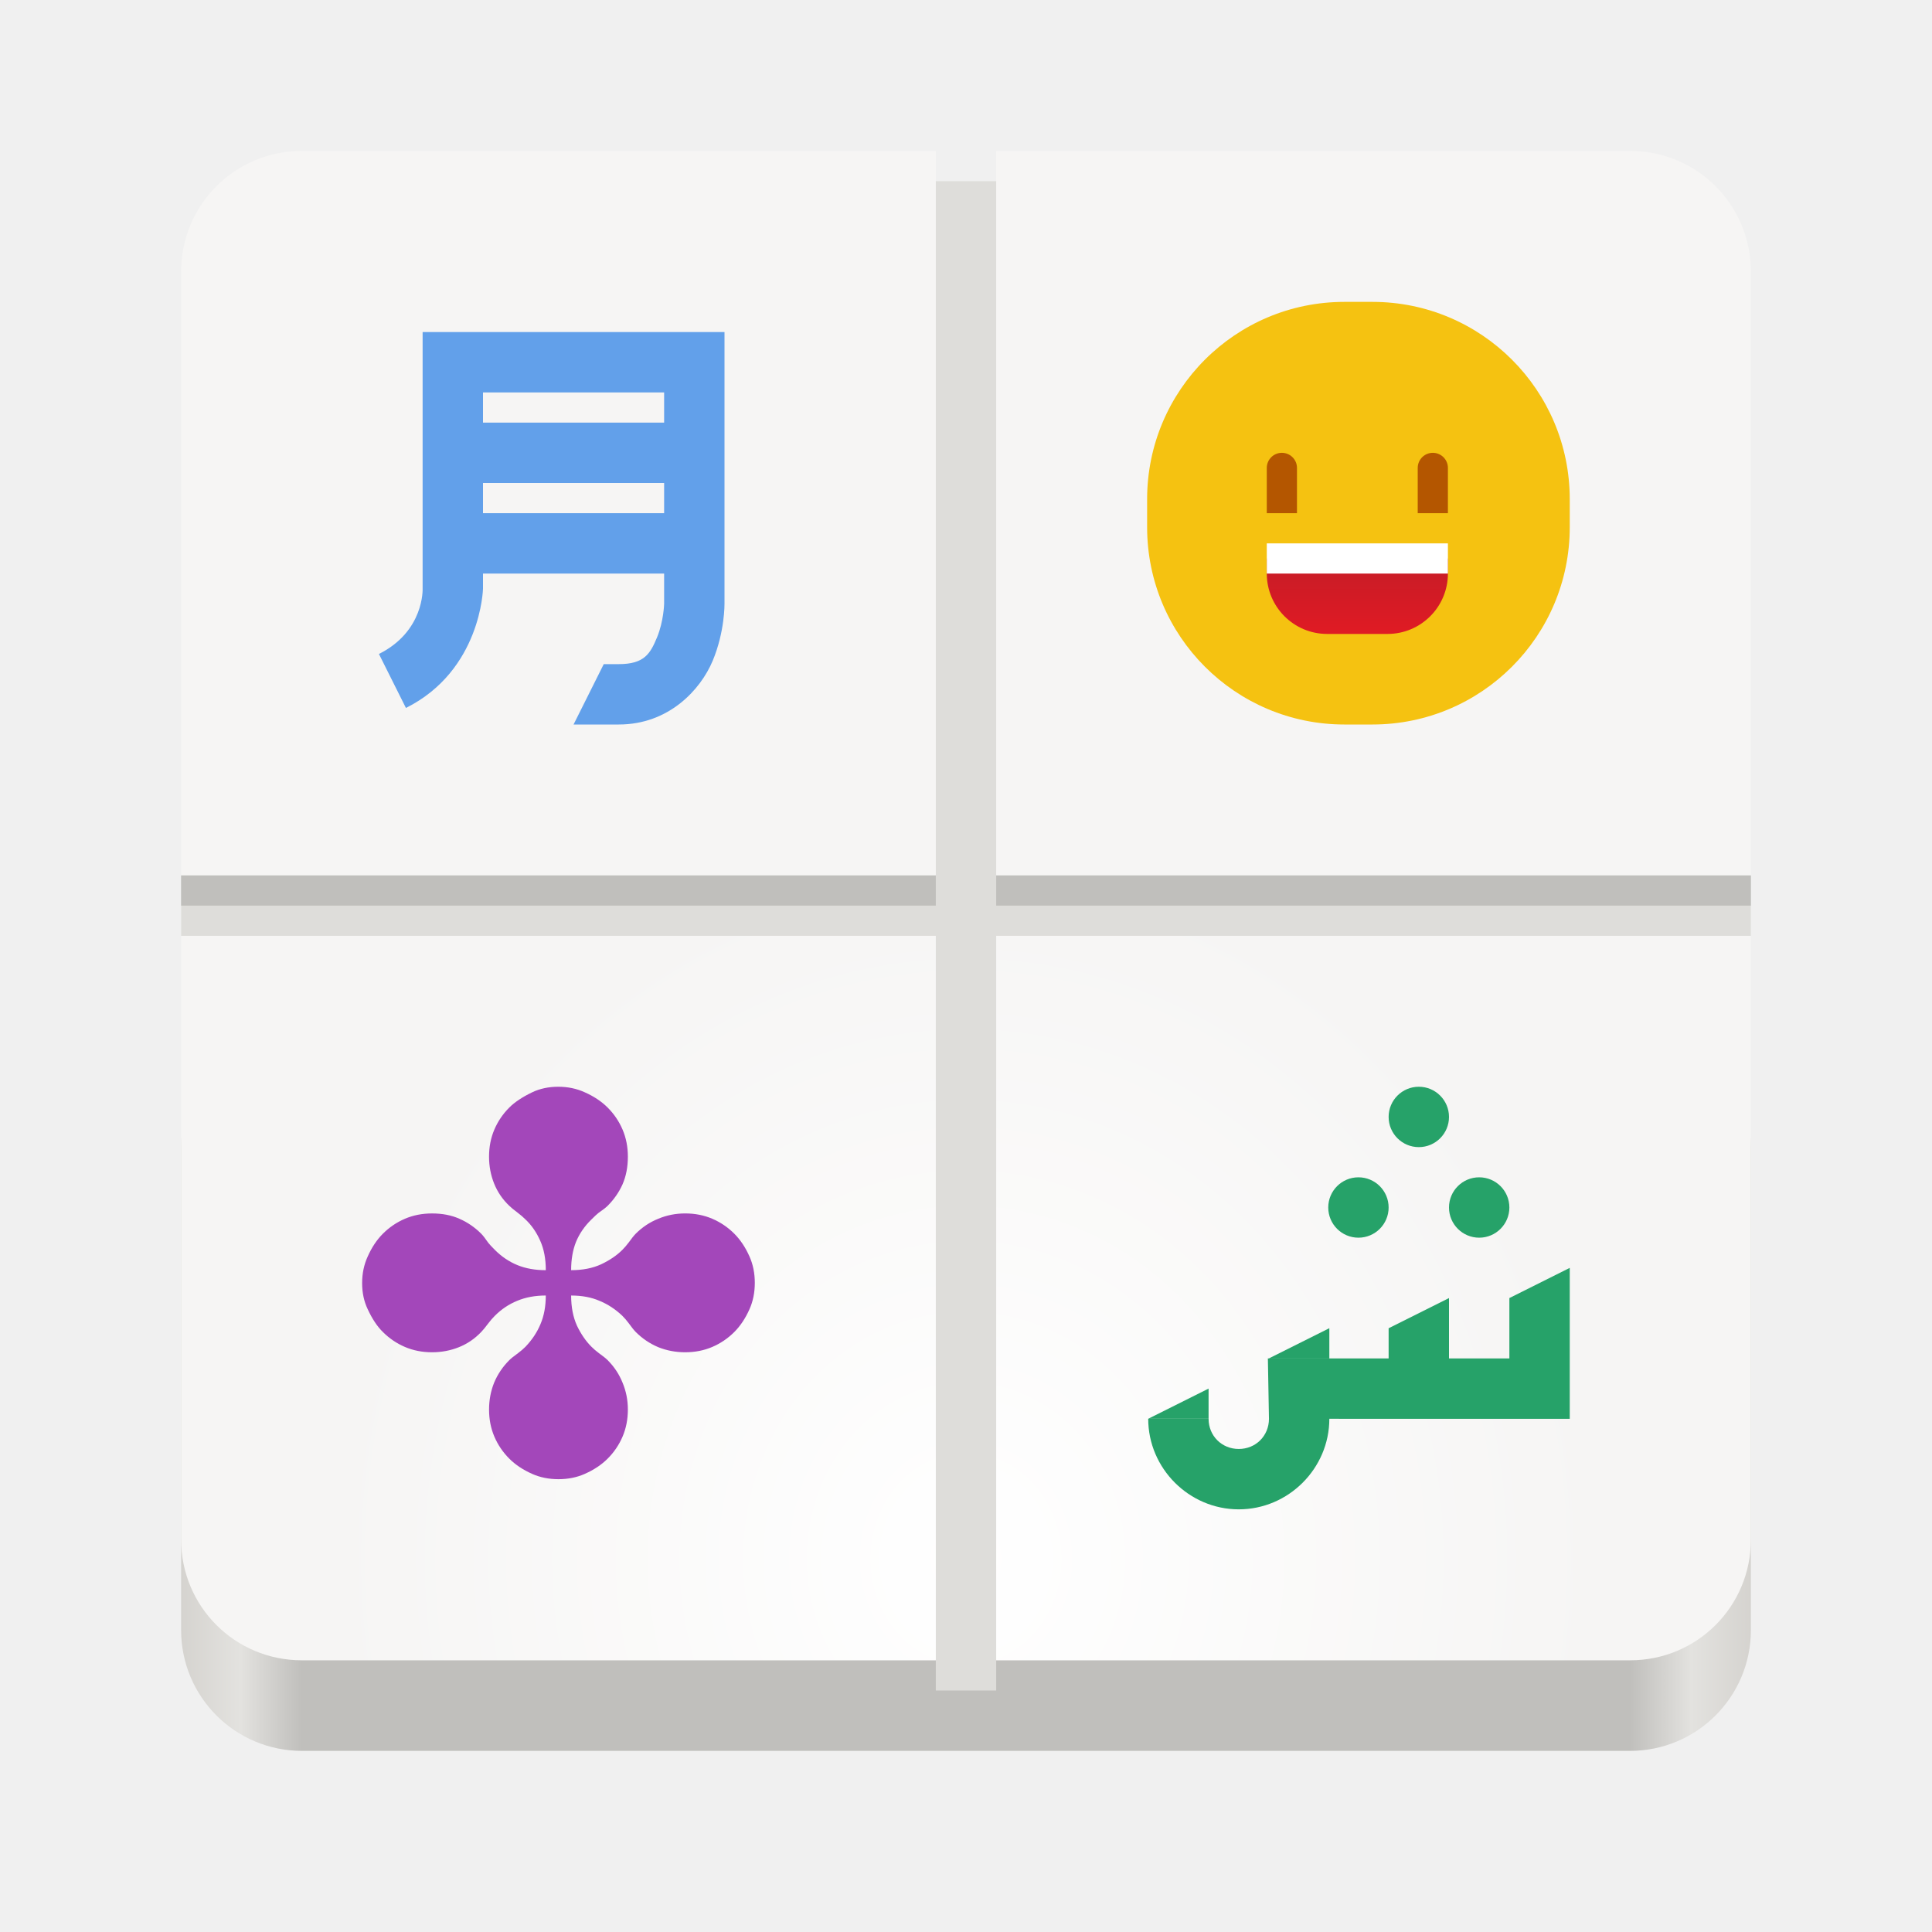
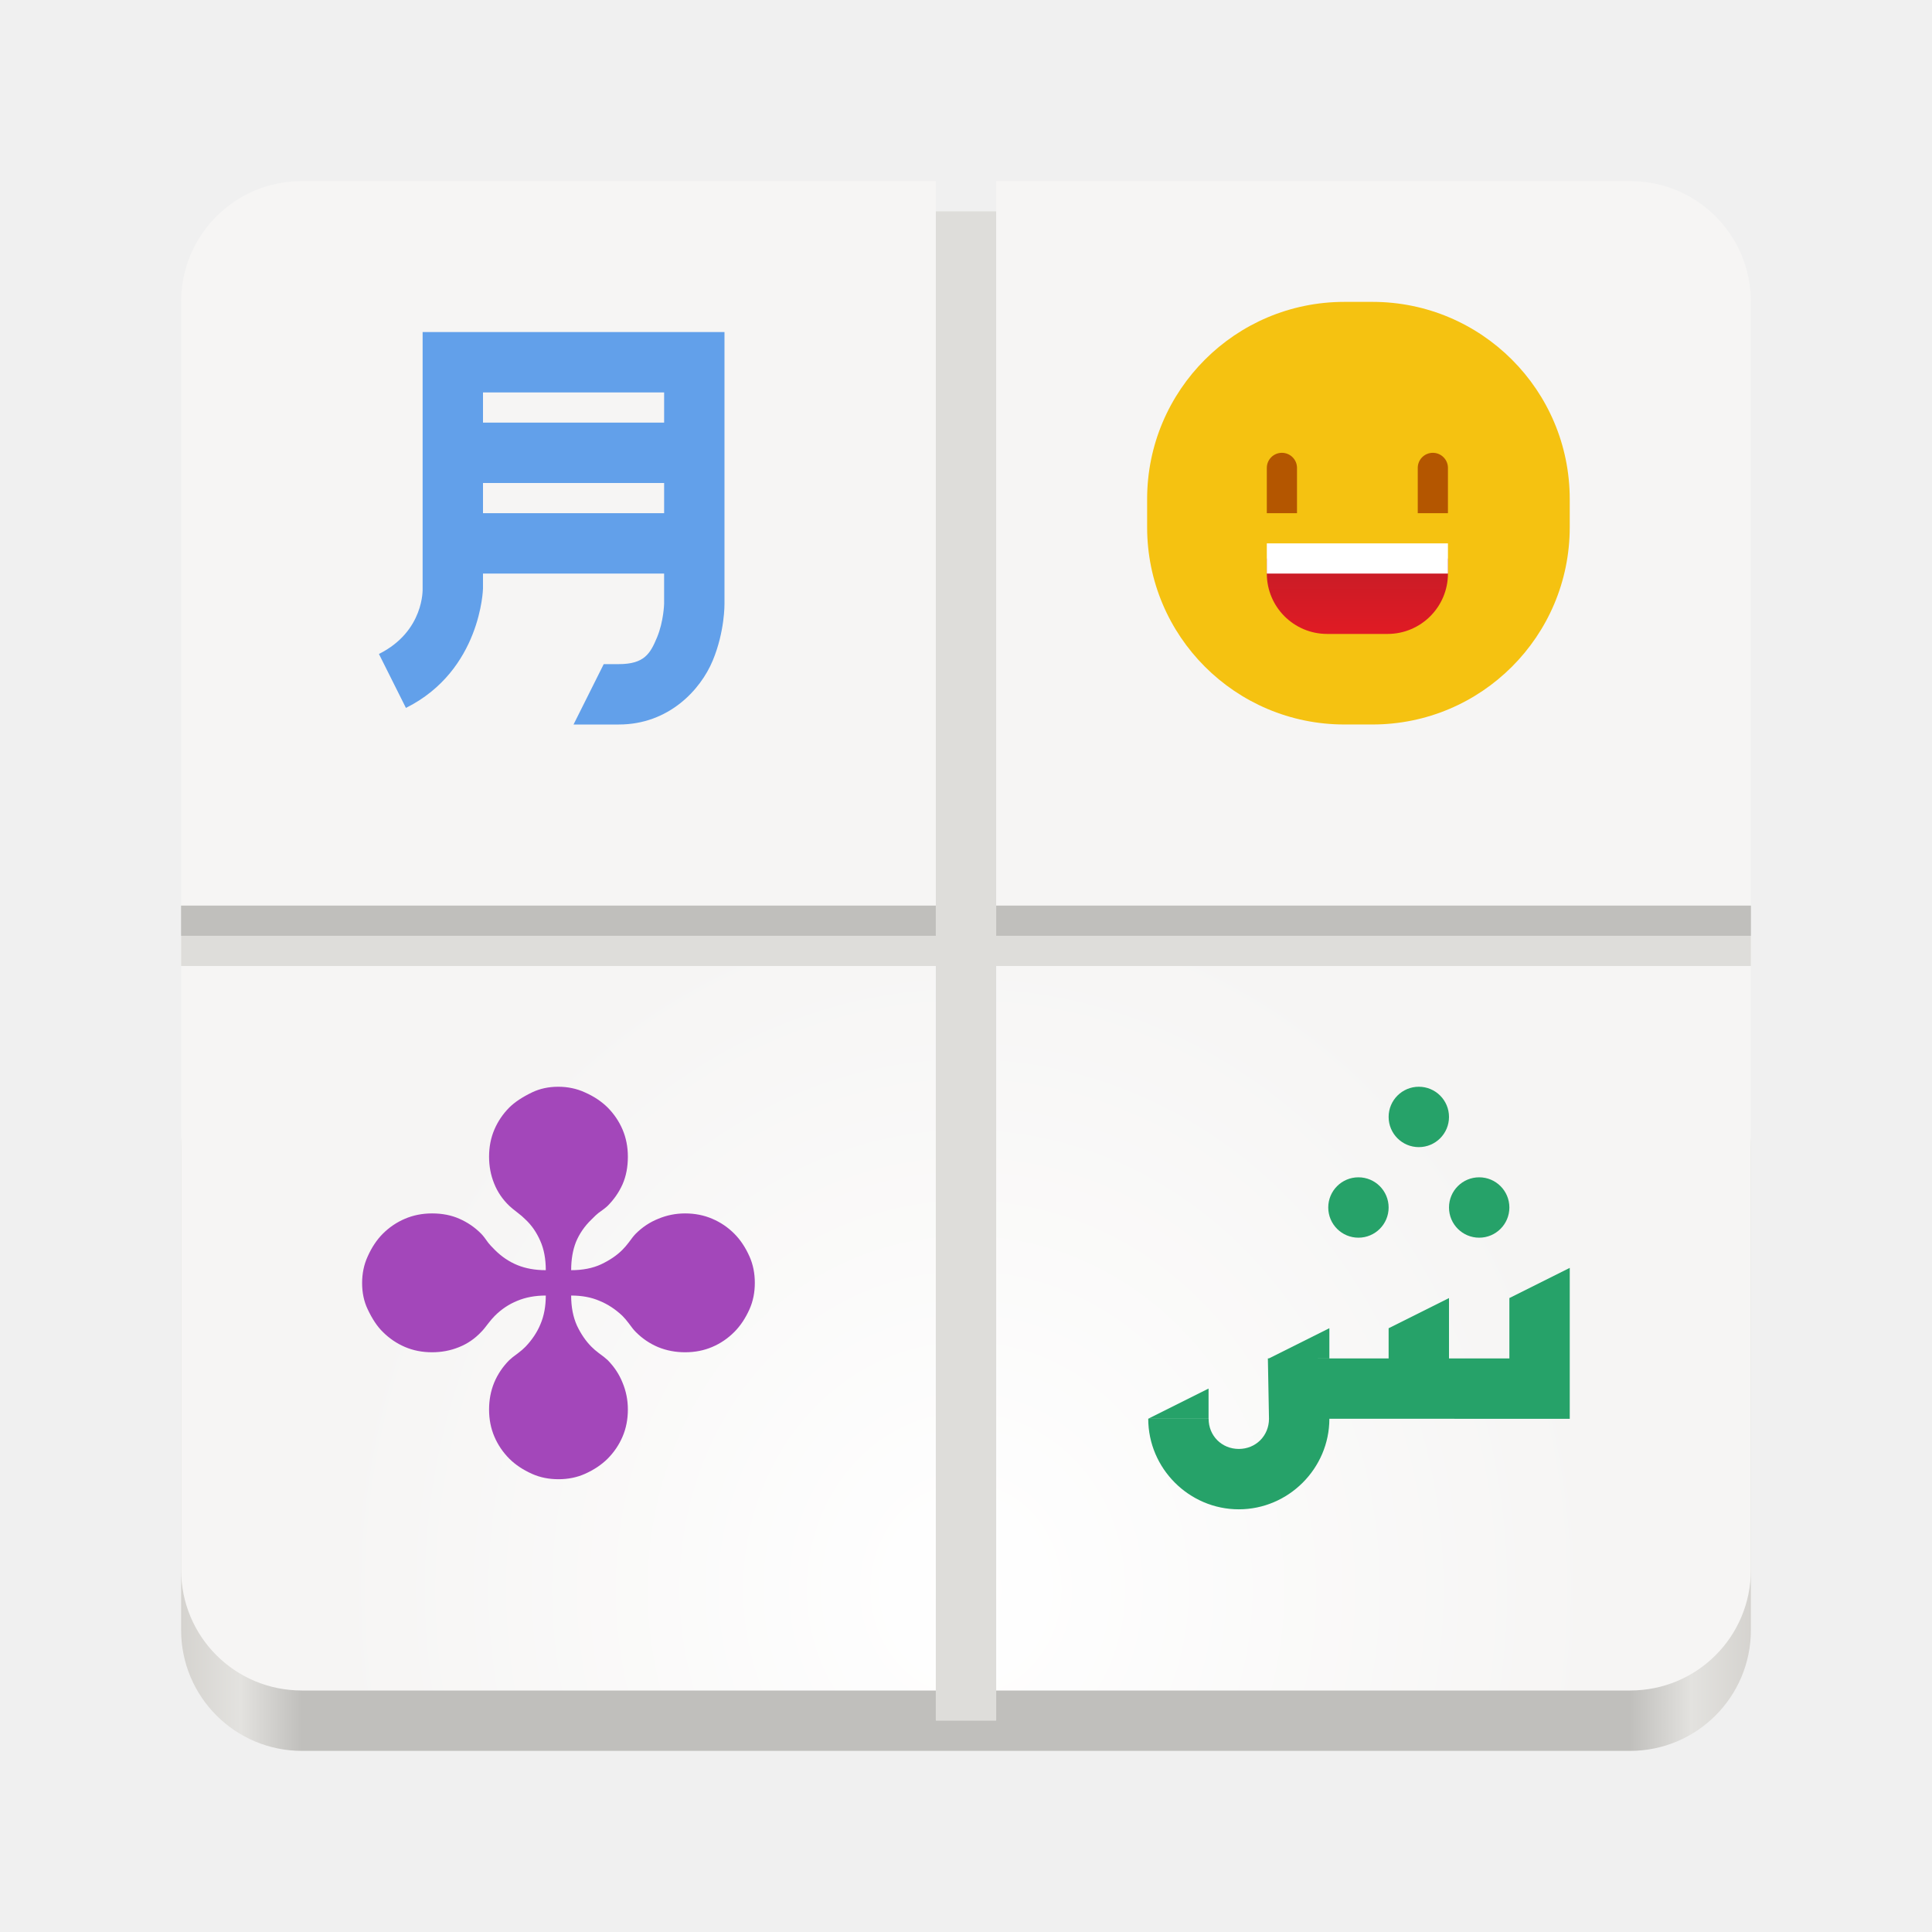
- <svg xmlns="http://www.w3.org/2000/svg" xmlns:xlink="http://www.w3.org/1999/xlink" width="128" height="128" id="svg11300" version="1.0" style="display:inline;enable-background:new" viewBox="0 0 128 128">
-   <defs id="defs3">
-     <linearGradient id="linearGradient1115">
-       <stop id="stop1103" offset="0" style="stop-color:#d5d3cf;stop-opacity:1" />
-       <stop style="stop-color:#e3e2df;stop-opacity:1" offset="0.038" id="stop1105" />
-       <stop style="stop-color:#c0bfbc;stop-opacity:1" offset="0.077" id="stop1107" />
-       <stop style="stop-color:#c0bfbc;stop-opacity:1" offset="0.923" id="stop1109" />
-       <stop style="stop-color:#e3e2df;stop-opacity:1" offset="0.962" id="stop1111" />
-       <stop id="stop1113" offset="1" style="stop-color:#d5d3cf;stop-opacity:1" />
-     </linearGradient>
-     <linearGradient id="linearGradient6058">
-       <stop style="stop-color:#ffffff;stop-opacity:1" offset="0" id="stop6054" />
-       <stop style="stop-color:#f6f5f4;stop-opacity:1" offset="1" id="stop6056" />
-     </linearGradient>
-     <linearGradient id="paint3_linear-2" x2="1" gradientUnits="userSpaceOnUse" gradientTransform="matrix(0,6,-12,0,-64,209.9969)">
-       <stop stop-color="#C01C27" id="stop91-0" />
-       <stop offset="1" stop-color="#E01B24" id="stop93-2" />
-     </linearGradient>
-     <linearGradient id="paint1_linear-1" x2="1" gradientUnits="userSpaceOnUse" gradientTransform="matrix(8,16,-8.30769,16.6154,112.226,-244.3046)" xlink:href="#paint5_linear-3">
-       <stop stop-color="#D6D5D0" id="stop77-8" style="stop-color:#d5d3cf;stop-opacity:1" />
-       <stop offset="0.531" stop-color="#EBEBEB" id="stop79-7" style="stop-color:#f6f5f4;stop-opacity:1" />
-       <stop offset="1" stop-color="#D8D7D2" id="stop81-9" style="stop-color:#d5d3cf;stop-opacity:1" />
-     </linearGradient>
-     <linearGradient id="paint5_linear-3" x2="1" gradientUnits="userSpaceOnUse" gradientTransform="matrix(8,16,-8.30769,16.6154,60.22597,-244.3046)">
-       <stop stop-color="#D6D5D0" id="stop103-6" />
-       <stop offset="0.531" stop-color="#EBEBEB" id="stop105-7" />
-       <stop offset="1" stop-color="#D8D7D2" id="stop107-5" />
-     </linearGradient>
-     <linearGradient id="linearGradient1061" x2="1" gradientUnits="userSpaceOnUse" gradientTransform="matrix(8,16,-8.30769,16.6154,112.226,-244.3046)" xlink:href="#paint5_linear-3">
-       <stop stop-color="#D6D5D0" id="stop1055" style="stop-color:#d5d3cf;stop-opacity:1" />
-       <stop offset="0.531" stop-color="#EBEBEB" id="stop1057" style="stop-color:#f6f5f4;stop-opacity:1" />
-       <stop offset="1" stop-color="#D8D7D2" id="stop1059" style="stop-color:#d5d3cf;stop-opacity:1" />
-     </linearGradient>
-     <linearGradient id="linearGradient1069" x2="1" gradientUnits="userSpaceOnUse" gradientTransform="matrix(8,16,-8.30769,16.6154,60.22597,-244.3046)">
-       <stop stop-color="#D6D5D0" id="stop1063" />
-       <stop offset="0.531" stop-color="#EBEBEB" id="stop1065" />
-       <stop offset="1" stop-color="#D8D7D2" id="stop1067" />
-     </linearGradient>
-     <linearGradient id="linearGradient1078" x2="1" gradientUnits="userSpaceOnUse" gradientTransform="matrix(8,16,-8.30769,16.6154,112.226,-244.3046)" xlink:href="#paint5_linear-3">
-       <stop stop-color="#D6D5D0" id="stop1072" style="stop-color:#d5d3cf;stop-opacity:1" />
-       <stop offset="0.531" stop-color="#EBEBEB" id="stop1074" style="stop-color:#f6f5f4;stop-opacity:1" />
-       <stop offset="1" stop-color="#D8D7D2" id="stop1076" style="stop-color:#d5d3cf;stop-opacity:1" />
-     </linearGradient>
-     <linearGradient id="linearGradient1086" x2="1" gradientUnits="userSpaceOnUse" gradientTransform="matrix(8,16,-8.30769,16.6154,60.22597,-244.3046)">
-       <stop stop-color="#D6D5D0" id="stop1080" />
-       <stop offset="0.531" stop-color="#EBEBEB" id="stop1082" />
-       <stop offset="1" stop-color="#D8D7D2" id="stop1084" />
-     </linearGradient>
-     <linearGradient id="linearGradient1095" x2="1" gradientUnits="userSpaceOnUse" gradientTransform="matrix(8,16,-8.30769,16.6154,112.226,-244.3046)" xlink:href="#paint5_linear-3">
-       <stop stop-color="#D6D5D0" id="stop1089" style="stop-color:#d5d3cf;stop-opacity:1" />
-       <stop offset="0.531" stop-color="#EBEBEB" id="stop1091" style="stop-color:#f6f5f4;stop-opacity:1" />
-       <stop offset="1" stop-color="#D8D7D2" id="stop1093" style="stop-color:#d5d3cf;stop-opacity:1" />
-     </linearGradient>
-     <linearGradient id="linearGradient1103" x2="1" gradientUnits="userSpaceOnUse" gradientTransform="matrix(8,16,-8.30769,16.6154,60.22597,-244.3046)">
-       <stop stop-color="#D6D5D0" id="stop1097" />
-       <stop offset="0.531" stop-color="#EBEBEB" id="stop1099" />
-       <stop offset="1" stop-color="#D8D7D2" id="stop1101" />
-     </linearGradient>
-     <linearGradient id="linearGradient1112" x2="1" gradientUnits="userSpaceOnUse" gradientTransform="matrix(8,16,-8.30769,16.6154,112.226,-244.3046)" xlink:href="#paint5_linear-3">
-       <stop stop-color="#D6D5D0" id="stop1106" style="stop-color:#d5d3cf;stop-opacity:1" />
-       <stop offset="0.531" stop-color="#EBEBEB" id="stop1108" style="stop-color:#f6f5f4;stop-opacity:1" />
-       <stop offset="1" stop-color="#D8D7D2" id="stop1110" style="stop-color:#d5d3cf;stop-opacity:1" />
-     </linearGradient>
-     <linearGradient id="linearGradient1120" x2="1" gradientUnits="userSpaceOnUse" gradientTransform="matrix(8,16,-8.30769,16.6154,60.22597,-244.3046)">
-       <stop stop-color="#D6D5D0" id="stop1114" />
-       <stop offset="0.531" stop-color="#EBEBEB" id="stop1116" />
-       <stop offset="1" stop-color="#D8D7D2" id="stop1118" />
-     </linearGradient>
-     <linearGradient id="linearGradient1129" x2="1" gradientUnits="userSpaceOnUse" gradientTransform="matrix(8,16,-8.30769,16.6154,112.226,-244.3046)" xlink:href="#paint5_linear-3">
-       <stop stop-color="#D6D5D0" id="stop1123" style="stop-color:#d5d3cf;stop-opacity:1" />
-       <stop offset="0.531" stop-color="#EBEBEB" id="stop1125" style="stop-color:#f6f5f4;stop-opacity:1" />
-       <stop offset="1" stop-color="#D8D7D2" id="stop1127" style="stop-color:#d5d3cf;stop-opacity:1" />
-     </linearGradient>
-     <linearGradient id="linearGradient1137" x2="1" gradientUnits="userSpaceOnUse" gradientTransform="matrix(8,16,-8.30769,16.6154,60.22597,-244.3046)">
-       <stop stop-color="#D6D5D0" id="stop1131" />
-       <stop offset="0.531" stop-color="#EBEBEB" id="stop1133" />
-       <stop offset="1" stop-color="#D8D7D2" id="stop1135" />
-     </linearGradient>
-     <linearGradient id="paint3_linear-2-6" x2="1" gradientUnits="userSpaceOnUse" gradientTransform="matrix(0,6,-12,0,-64,209.9969)">
-       <stop stop-color="#C01C27" id="stop91-0-7" />
-       <stop offset="1" stop-color="#E01B24" id="stop93-2-5" />
-     </linearGradient>
-     <linearGradient id="paint1_linear-1-3" x2="1" gradientUnits="userSpaceOnUse" gradientTransform="matrix(8,16,-8.30769,16.6154,112.226,-244.3046)" xlink:href="#paint5_linear-3-9">
-       <stop stop-color="#D6D5D0" id="stop77-8-5" style="stop-color:#d5d3cf;stop-opacity:1" />
-       <stop offset="0.531" stop-color="#EBEBEB" id="stop79-7-6" style="stop-color:#f6f5f4;stop-opacity:1" />
-       <stop offset="1" stop-color="#D8D7D2" id="stop81-9-2" style="stop-color:#d5d3cf;stop-opacity:1" />
-     </linearGradient>
-     <linearGradient id="paint5_linear-3-9" x2="1" gradientUnits="userSpaceOnUse" gradientTransform="matrix(8,16,-8.30769,16.6154,60.22597,-244.3046)">
-       <stop stop-color="#D6D5D0" id="stop103-6-1" />
-       <stop offset="0.531" stop-color="#EBEBEB" id="stop105-7-2" />
-       <stop offset="1" stop-color="#D8D7D2" id="stop107-5-7" />
-     </linearGradient>
-     <linearGradient id="linearGradient1091" x2="1" gradientUnits="userSpaceOnUse" gradientTransform="matrix(8,16,-8.30769,16.6154,112.226,-244.3046)" xlink:href="#paint5_linear-3-9">
-       <stop stop-color="#D6D5D0" id="stop1085" style="stop-color:#d5d3cf;stop-opacity:1" />
-       <stop offset="0.531" stop-color="#EBEBEB" id="stop1087" style="stop-color:#f6f5f4;stop-opacity:1" />
-       <stop offset="1" stop-color="#D8D7D2" id="stop1089-0" style="stop-color:#d5d3cf;stop-opacity:1" />
-     </linearGradient>
-     <linearGradient id="linearGradient1099" x2="1" gradientUnits="userSpaceOnUse" gradientTransform="matrix(8,16,-8.30769,16.6154,60.22597,-244.3046)">
-       <stop stop-color="#D6D5D0" id="stop1093-9" />
-       <stop offset="0.531" stop-color="#EBEBEB" id="stop1095" />
-       <stop offset="1" stop-color="#D8D7D2" id="stop1097-3" />
-     </linearGradient>
-     <linearGradient id="linearGradient1108" x2="1" gradientUnits="userSpaceOnUse" gradientTransform="matrix(8,16,-8.30769,16.6154,112.226,-244.3046)" xlink:href="#paint5_linear-3-9">
-       <stop stop-color="#D6D5D0" id="stop1102" style="stop-color:#d5d3cf;stop-opacity:1" />
-       <stop offset="0.531" stop-color="#EBEBEB" id="stop1104" style="stop-color:#f6f5f4;stop-opacity:1" />
-       <stop offset="1" stop-color="#D8D7D2" id="stop1106-6" style="stop-color:#d5d3cf;stop-opacity:1" />
-     </linearGradient>
-     <linearGradient id="linearGradient1116" x2="1" gradientUnits="userSpaceOnUse" gradientTransform="matrix(8,16,-8.30769,16.6154,60.22597,-244.3046)">
-       <stop stop-color="#D6D5D0" id="stop1110-0" />
-       <stop offset="0.531" stop-color="#EBEBEB" id="stop1112" />
-       <stop offset="1" stop-color="#D8D7D2" id="stop1114-6" />
-     </linearGradient>
-     <linearGradient id="linearGradient1125" x2="1" gradientUnits="userSpaceOnUse" gradientTransform="matrix(8,16,-8.30769,16.6154,112.226,-244.3046)" xlink:href="#paint5_linear-3-9">
-       <stop stop-color="#D6D5D0" id="stop1119" style="stop-color:#d5d3cf;stop-opacity:1" />
-       <stop offset="0.531" stop-color="#EBEBEB" id="stop1121" style="stop-color:#f6f5f4;stop-opacity:1" />
-       <stop offset="1" stop-color="#D8D7D2" id="stop1123-2" style="stop-color:#d5d3cf;stop-opacity:1" />
-     </linearGradient>
-     <linearGradient id="linearGradient1133" x2="1" gradientUnits="userSpaceOnUse" gradientTransform="matrix(8,16,-8.30769,16.6154,60.22597,-244.3046)">
-       <stop stop-color="#D6D5D0" id="stop1127-6" />
-       <stop offset="0.531" stop-color="#EBEBEB" id="stop1129" />
-       <stop offset="1" stop-color="#D8D7D2" id="stop1131-1" />
-     </linearGradient>
-     <linearGradient id="linearGradient1142" x2="1" gradientUnits="userSpaceOnUse" gradientTransform="matrix(8,16,-8.30769,16.6154,112.226,-244.3046)" xlink:href="#paint5_linear-3-9">
-       <stop stop-color="#D6D5D0" id="stop1136" style="stop-color:#d5d3cf;stop-opacity:1" />
-       <stop offset="0.531" stop-color="#EBEBEB" id="stop1138" style="stop-color:#f6f5f4;stop-opacity:1" />
-       <stop offset="1" stop-color="#D8D7D2" id="stop1140" style="stop-color:#d5d3cf;stop-opacity:1" />
-     </linearGradient>
-     <linearGradient id="linearGradient1150" x2="1" gradientUnits="userSpaceOnUse" gradientTransform="matrix(8,16,-8.30769,16.6154,60.22597,-244.3046)">
-       <stop stop-color="#D6D5D0" id="stop1144" />
-       <stop offset="0.531" stop-color="#EBEBEB" id="stop1146" />
-       <stop offset="1" stop-color="#D8D7D2" id="stop1148" />
-     </linearGradient>
-     <linearGradient id="linearGradient1159" x2="1" gradientUnits="userSpaceOnUse" gradientTransform="matrix(8,16,-8.30769,16.6154,112.226,-244.3046)" xlink:href="#paint5_linear-3-9">
-       <stop stop-color="#D6D5D0" id="stop1153" style="stop-color:#d5d3cf;stop-opacity:1" />
-       <stop offset="0.531" stop-color="#EBEBEB" id="stop1155" style="stop-color:#f6f5f4;stop-opacity:1" />
-       <stop offset="1" stop-color="#D8D7D2" id="stop1157" style="stop-color:#d5d3cf;stop-opacity:1" />
-     </linearGradient>
-     <linearGradient id="linearGradient1167" x2="1" gradientUnits="userSpaceOnUse" gradientTransform="matrix(8,16,-8.30769,16.6154,60.22597,-244.3046)">
-       <stop stop-color="#D6D5D0" id="stop1161" />
-       <stop offset="0.531" stop-color="#EBEBEB" id="stop1163" />
-       <stop offset="1" stop-color="#D8D7D2" id="stop1165" />
-     </linearGradient>
-     <linearGradient id="paint1_linear-1-3-7" x2="1" gradientUnits="userSpaceOnUse" gradientTransform="matrix(8,16,-8.30769,16.6154,112.226,-244.3046)" xlink:href="#paint5_linear-3-9-2">
-       <stop stop-color="#D6D5D0" id="stop77-8-5-9" style="stop-color:#d5d3cf;stop-opacity:1" />
-       <stop offset="0.531" stop-color="#EBEBEB" id="stop79-7-6-2" style="stop-color:#f6f5f4;stop-opacity:1" />
-       <stop offset="1" stop-color="#D8D7D2" id="stop81-9-2-0" style="stop-color:#d5d3cf;stop-opacity:1" />
-     </linearGradient>
-     <linearGradient id="paint5_linear-3-9-2" x2="1" gradientUnits="userSpaceOnUse" gradientTransform="matrix(8,16,-8.30769,16.6154,60.22597,-244.3046)">
-       <stop stop-color="#D6D5D0" id="stop103-6-1-3" />
-       <stop offset="0.531" stop-color="#EBEBEB" id="stop105-7-2-7" />
-       <stop offset="1" stop-color="#D8D7D2" id="stop107-5-7-5" />
-     </linearGradient>
-     <linearGradient id="paint1_linear-1-3-7-2" x2="1" gradientUnits="userSpaceOnUse" gradientTransform="matrix(8,16,-8.30769,16.6154,112.226,-244.3046)" xlink:href="#paint5_linear-3-9-2-3">
-       <stop stop-color="#D6D5D0" id="stop77-8-5-9-8" style="stop-color:#d5d3cf;stop-opacity:1" />
-       <stop offset="0.531" stop-color="#EBEBEB" id="stop79-7-6-2-9" style="stop-color:#f6f5f4;stop-opacity:1" />
-       <stop offset="1" stop-color="#D8D7D2" id="stop81-9-2-0-7" style="stop-color:#d5d3cf;stop-opacity:1" />
-     </linearGradient>
-     <linearGradient id="paint5_linear-3-9-2-3" x2="1" gradientUnits="userSpaceOnUse" gradientTransform="matrix(8,16,-8.30769,16.6154,60.22597,-244.3046)">
-       <stop stop-color="#D6D5D0" id="stop103-6-1-3-6" />
-       <stop offset="0.531" stop-color="#EBEBEB" id="stop105-7-2-7-1" />
-       <stop offset="1" stop-color="#D8D7D2" id="stop107-5-7-5-2" />
-     </linearGradient>
-     <linearGradient id="paint3_linear-2-6-5" x2="1" gradientUnits="userSpaceOnUse" gradientTransform="matrix(0,6,-12,0,-64,209.9969)">
-       <stop stop-color="#C01C27" id="stop91-0-7-4" />
-       <stop offset="1" stop-color="#E01B24" id="stop93-2-5-7" />
-     </linearGradient>
-     <linearGradient xlink:href="#linearGradient1115" id="linearGradient1097" gradientUnits="userSpaceOnUse" gradientTransform="matrix(1.001506,0,0,0.9999345,72.09037,56.01519)" x1="43.844" y1="234" x2="-60" y2="234" />
-     <radialGradient xlink:href="#linearGradient6058" id="radialGradient1099" gradientUnits="userSpaceOnUse" gradientTransform="matrix(1.757743,-9.5621778e-8,3.7652438e-8,1.949585,106.6056,-336.5449)" cx="-24.239" cy="225.596" fx="-24.239" fy="225.596" r="24" />
-     <linearGradient xlink:href="#paint3_linear-2-6-5" id="linearGradient1383" gradientUnits="userSpaceOnUse" gradientTransform="matrix(0,6,-12,0,-264,209.9969)" x2="1" />
-   </defs>
-   <g id="layer1" style="display:inline" transform="translate(0,-172)">
-     <g id="layer2" style="display:none">
-       <text xml:space="preserve" style="font-style:normal;font-variant:normal;font-weight:normal;font-stretch:normal;font-size:5.333px;line-height:125%;font-family:Cantarell;-inkscape-font-specification:'Cantarell, Normal';text-align:start;writing-mode:lr-tb;text-anchor:start;display:inline;fill:#000000;fill-opacity:1;stroke:none;stroke-width:0.333;enable-background:new" x="7.95" y="148.652" id="context">
-         <tspan id="tspan2716" x="7.95" y="148.652" style="font-size:5.333px;stroke-width:0.333">apps</tspan>
-       </text>
-       <text id="text3021" y="157.234" x="7.753" style="font-style:normal;font-variant:normal;font-weight:bold;font-stretch:normal;font-size:5.333px;line-height:125%;font-family:Cantarell;-inkscape-font-specification:'Cantarell, Bold';text-align:start;writing-mode:lr-tb;text-anchor:start;display:inline;fill:#000000;fill-opacity:1;stroke:none;stroke-width:0.333;enable-background:new" xml:space="preserve">
-         <tspan y="157.234" x="7.753" id="tspan3023" style="font-size:5.333px;stroke-width:0.333">org.gnome.CharacterMap</tspan>
-       </text>
-       <g style="display:inline;fill:#000000;enable-background:new" transform="matrix(7.991171,0,0,8.003641,-167.7909,-4846.078)" id="g12027" />
-       <rect style="display:inline;overflow:visible;visibility:visible;fill:#f0f0f0;fill-opacity:1;fill-rule:nonzero;stroke:none;stroke-width:0.5;marker:none;enable-background:accumulate" id="rect13805" width="128" height="128" x="9.2651362e-08" y="172" />
-       <g id="g883" style="fill:none;fill-opacity:0.251;stroke:#a579b3;stroke-opacity:1" transform="translate(-24,24)" />
-       <g id="g900" style="fill:none;fill-opacity:0.251;stroke:#a579b3;stroke-opacity:1" transform="translate(-24,24)" />
-       <g id="g1168" transform="matrix(0.25,0,0,0.25,6.9488522e-8,225)">
-         <circle cx="256" cy="44" r="240" id="path1142" style="opacity:0.1;fill:#2864b0;fill-opacity:1;stroke:none;stroke-width:1;stroke-linecap:butt;stroke-linejoin:miter;stroke-miterlimit:4;stroke-dasharray:none;stroke-dashoffset:0;stroke-opacity:1;marker:none;marker-start:none;marker-mid:none;marker-end:none;paint-order:normal" />
-         <rect ry="32" rx="32" y="-180" x="96" height="448" width="320" id="rect1110" style="opacity:0.1;fill:#2864b0;fill-opacity:1;stroke:none;stroke-width:1;stroke-linecap:butt;stroke-linejoin:miter;stroke-miterlimit:4;stroke-dasharray:none;stroke-dashoffset:0;stroke-opacity:1;marker:none;marker-start:none;marker-mid:none;marker-end:none;paint-order:normal" />
-         <rect ry="32" rx="32" y="-164" x="48" height="416" width="416" id="rect1110-8" style="display:inline;opacity:0.1;fill:#2864b0;fill-opacity:1;stroke:none;stroke-width:1;stroke-linecap:butt;stroke-linejoin:miter;stroke-miterlimit:4;stroke-dasharray:none;stroke-dashoffset:0;stroke-opacity:1;marker:none;marker-start:none;marker-mid:none;marker-end:none;paint-order:normal;enable-background:new" />
-         <rect ry="32" rx="32" y="-116" x="32" height="320" width="448" id="rect1110-8-9" style="display:inline;opacity:0.1;fill:#2864b0;fill-opacity:1;stroke:none;stroke-width:1;stroke-linecap:butt;stroke-linejoin:miter;stroke-miterlimit:4;stroke-dasharray:none;stroke-dashoffset:0;stroke-opacity:1;marker:none;marker-start:none;marker-mid:none;marker-end:none;paint-order:normal;enable-background:new" />
-       </g>
-     </g>
-     <g id="layer9" style="display:inline" />
-     <rect ry="8" id="rect1091" rx="8" height="48" width="104" style="display:inline;fill:url(#linearGradient1097);fill-opacity:1;stroke-width:1;enable-background:new" x="12" y="240" />
-     <path style="display:inline;fill:url(#radialGradient1099);fill-opacity:1;stroke-width:1.684;enable-background:new" d="m 20,10 c -4.432,0 -8,3.568 -8,8 v 84 c 0,4.432 3.568,8 8,8 h 88 c 4.432,0 8,-3.568 8,-8 V 18 c 0,-4.432 -3.568,-8 -8,-8 H 66 v 2 h -4 v -2 z" transform="translate(0,172)" id="rect1093" />
-     <g id="g1381" style="display:inline;enable-background:new" transform="translate(359.9278,-1.99687)">
-       <rect y="193.997" x="-283.928" style="display:inline;fill:#f5c211;enable-background:new" width="28" height="28" rx="13.072" id="rect1371" ry="13.072" />
-       <path style="display:inline;fill:url(#linearGradient1383);enable-background:new" d="m -276,211 h 12 v 0.997 c 0,2.209 -1.791,4 -4,4 h -4 c -2.209,0 -4,-1.791 -4,-4 z" id="path1373" />
-       <rect y="209.997" x="-276" style="display:inline;fill:#ffffff;enable-background:new" width="12" height="2" id="rect1375" />
-       <path style="display:inline;fill:#b45600;enable-background:new" d="m -276,204.997 c 0,-0.552 0.448,-1 1,-1 0.552,0 1,0.448 1,1 v 3 h -2 z" id="path1377" />
-       <path style="display:inline;fill:#b45600;enable-background:new" d="m -266,204.997 c 0,-0.552 0.448,-1 1,-1 0.552,0 1,0.448 1,1 v 3 h -2 z" id="path1379" />
-     </g>
-     <g id="g1387" style="display:inline;enable-background:new" transform="translate(360,-2)">
-       <path id="path1385" transform="translate(-358,176)" d="m 26,20 v 17 c 0,0 0.124,2.819 -2.895,4.328 l 1.789,3.576 C 29.876,42.413 30,37 30,37 v -1 h 12 v 2 c 0,0 -0.028,1.167 -0.471,2.23 C 41.086,41.294 40.7,42 39,42 h -1 l -2,4 h 2 1 c 3.3,0 5.414,-2.294 6.221,-4.23 C 46.028,39.833 46,38 46,38 V 20 Z m 4,4 h 12 v 2 H 30 Z m 0,6 h 12 v 2 H 30 Z" style="color:#000000;font-style:normal;font-variant:normal;font-weight:normal;font-stretch:normal;font-size:medium;line-height:normal;font-family:sans-serif;font-variant-ligatures:normal;font-variant-position:normal;font-variant-caps:normal;font-variant-numeric:normal;font-variant-alternates:normal;font-feature-settings:normal;text-indent:0;text-align:start;text-decoration:none;text-decoration-line:none;text-decoration-style:solid;text-decoration-color:#000000;letter-spacing:normal;word-spacing:normal;text-transform:none;writing-mode:lr-tb;direction:ltr;text-orientation:mixed;dominant-baseline:auto;baseline-shift:baseline;text-anchor:start;white-space:normal;shape-padding:0;clip-rule:nonzero;display:inline;overflow:visible;visibility:visible;opacity:1;isolation:auto;mix-blend-mode:normal;color-interpolation:sRGB;color-interpolation-filters:linearRGB;solid-color:#000000;solid-opacity:1;vector-effect:none;fill:#62a0ea;fill-opacity:1;fill-rule:nonzero;stroke:none;stroke-width:4;stroke-linecap:butt;stroke-linejoin:round;stroke-miterlimit:4;stroke-dasharray:none;stroke-dashoffset:0;stroke-opacity:1;color-rendering:auto;image-rendering:auto;shape-rendering:auto;text-rendering:auto;enable-background:new" />
-     </g>
-     <g id="g1393" style="display:inline;enable-background:new" transform="translate(386,-2)">
-       <path id="path1389" transform="translate(-352,168)" d="m 60,78 a 2,2 0 0 0 -2,2 2,2 0 0 0 2,2 2,2 0 0 0 2,-2 2,2 0 0 0 -2,-2 z m -4,6 a 2,2 0 0 0 -2,2 2,2 0 0 0 2,2 2,2 0 0 0 2,-2 2,2 0 0 0 -2,-2 z m 8,0 a 2,2 0 0 0 -2,2 2,2 0 0 0 2,2 2,2 0 0 0 2,-2 2,2 0 0 0 -2,-2 z m 6,6 -4,2 v 4 h -4 v -2 -2 l -4,2 v 2 L 50,95.998 50.072,100 c -0.001,1.127 -0.872,1.998 -2,1.998 -1.128,0 -2,-0.872 -2,-2 h -4 c 0,3.29 2.71,6 6,6 3.29,0 6,-2.71 6,-6 L 70,100 Z m -15.928,3.996 -4,2 h 4 z" style="color:#000000;font-style:normal;font-variant:normal;font-weight:normal;font-stretch:normal;font-size:medium;line-height:normal;font-family:sans-serif;font-variant-ligatures:normal;font-variant-position:normal;font-variant-caps:normal;font-variant-numeric:normal;font-variant-alternates:normal;font-feature-settings:normal;text-indent:0;text-align:start;text-decoration:none;text-decoration-line:none;text-decoration-style:solid;text-decoration-color:#000000;letter-spacing:normal;word-spacing:normal;text-transform:none;writing-mode:lr-tb;direction:ltr;text-orientation:mixed;dominant-baseline:auto;baseline-shift:baseline;text-anchor:start;white-space:normal;shape-padding:0;clip-rule:nonzero;display:inline;overflow:visible;visibility:visible;opacity:1;isolation:auto;mix-blend-mode:normal;color-interpolation:sRGB;color-interpolation-filters:linearRGB;solid-color:#000000;solid-opacity:1;vector-effect:none;fill:#26a269;fill-opacity:1;fill-rule:nonzero;stroke:none;stroke-width:4;stroke-linecap:butt;stroke-linejoin:miter;stroke-miterlimit:4;stroke-dasharray:none;stroke-dashoffset:0;stroke-opacity:1;color-rendering:auto;image-rendering:auto;shape-rendering:auto;text-rendering:auto;enable-background:new" />
-       <path style="display:inline;fill:#26a269;enable-background:new" d="m -309.928,267.997 4,-2 v 2 z" id="path1391" />
-     </g>
-     <path id="path1397" d="M 12,232 H 116" style="fill:none;fill-rule:evenodd;stroke:#deddda;stroke-width:4;stroke-linecap:butt;stroke-linejoin:miter;stroke-miterlimit:4;stroke-dasharray:none;stroke-opacity:1" />
-     <text xml:space="preserve" style="font-style:normal;font-weight:normal;font-size:40px;line-height:1000%;font-family:sans-serif;letter-spacing:0px;word-spacing:0px;fill:#000000;fill-opacity:1;stroke:none;stroke-width:1px;stroke-linecap:butt;stroke-linejoin:miter;stroke-opacity:1" x="63" y="345" id="text1410">
-       <tspan id="tspan1408" x="63" y="555.391" />
-     </text>
-     <path style="fill:none;fill-rule:evenodd;stroke:#c0bfbc;stroke-width:2;stroke-linecap:butt;stroke-linejoin:miter;stroke-miterlimit:4;stroke-dasharray:none;stroke-opacity:1" d="M 12,231 H 116" id="path1458" />
-     <path style="fill:none;fill-rule:evenodd;stroke:#deddda;stroke-width:4;stroke-linecap:butt;stroke-linejoin:miter;stroke-miterlimit:4;stroke-dasharray:none;stroke-opacity:1" d="M 64,184 V 284" id="path1395" />
-     <path id="path1476" style="font-style:normal;font-weight:normal;font-size:medium;line-height:1000%;font-family:sans-serif;letter-spacing:0px;word-spacing:0px;fill:#a347ba;fill-opacity:1;stroke:none;stroke-width:0.859px;stroke-linecap:butt;stroke-linejoin:miter;stroke-opacity:1" d="m 36.161,256.152 q 0,-1.125 -0.369,-1.947 -0.369,-0.839 -0.974,-1.41 -0.235,-0.235 -0.504,-0.436 -0.403,-0.302 -0.571,-0.47 -0.671,-0.638 -1.007,-1.477 -0.336,-0.839 -0.336,-1.779 0,-0.974 0.352,-1.796 0.352,-0.822 0.99,-1.46 0.537,-0.537 1.511,-1.007 Q 36.026,244 36.983,244 q 0.957,0 1.762,0.369 0.906,0.403 1.511,1.007 0.638,0.638 0.99,1.46 0.352,0.822 0.352,1.796 0,1.024 -0.352,1.83 -0.352,0.789 -0.99,1.427 -0.168,0.168 -0.604,0.47 -0.134,0.101 -0.47,0.436 -0.688,0.671 -1.024,1.494 -0.319,0.806 -0.319,1.863 1.141,0 1.981,-0.386 0.856,-0.403 1.41,-0.957 0.218,-0.218 0.42,-0.487 0.302,-0.42 0.47,-0.587 0.655,-0.655 1.494,-0.99 0.839,-0.352 1.779,-0.352 0.974,0 1.796,0.352 0.822,0.352 1.46,0.99 0.604,0.604 1.007,1.511 0.352,0.789 0.352,1.746 0,0.957 -0.352,1.746 -0.403,0.906 -1.007,1.511 -0.638,0.638 -1.46,0.99 -0.822,0.352 -1.796,0.352 -0.94,0 -1.779,-0.336 -0.839,-0.352 -1.494,-1.007 -0.168,-0.168 -0.47,-0.587 -0.201,-0.269 -0.42,-0.487 -0.688,-0.655 -1.511,-0.99 -0.806,-0.352 -1.88,-0.352 0,1.141 0.386,1.997 0.403,0.839 0.957,1.393 0.218,0.218 0.487,0.42 0.42,0.302 0.587,0.47 0.655,0.655 0.99,1.494 0.352,0.839 0.352,1.779 0,0.974 -0.352,1.796 -0.352,0.822 -0.99,1.46 -0.604,0.604 -1.511,1.007 Q 37.957,270 37,270 q -0.957,0 -1.746,-0.352 -0.906,-0.403 -1.511,-1.007 -0.638,-0.638 -0.99,-1.46 -0.352,-0.822 -0.352,-1.796 0,-0.94 0.336,-1.779 0.352,-0.839 1.007,-1.494 0.168,-0.168 0.587,-0.47 0.269,-0.201 0.487,-0.42 0.655,-0.688 0.99,-1.494 0.352,-0.822 0.352,-1.897 -1.057,0 -1.897,0.352 -0.822,0.336 -1.477,0.99 -0.235,0.235 -0.436,0.504 -0.302,0.403 -0.47,0.571 -0.638,0.671 -1.477,1.007 -0.839,0.336 -1.779,0.336 -0.974,0 -1.796,-0.352 -0.822,-0.352 -1.46,-0.99 -0.554,-0.537 -1.007,-1.511 -0.369,-0.772 -0.369,-1.729 0,-0.957 0.369,-1.762 0.403,-0.906 1.007,-1.511 0.638,-0.638 1.46,-0.99 0.822,-0.352 1.796,-0.352 1.024,0 1.813,0.352 0.806,0.352 1.444,0.99 0.168,0.168 0.47,0.604 0.101,0.134 0.436,0.47 0.671,0.671 1.494,1.007 0.822,0.336 1.88,0.336 z" />
+ <svg xmlns="http://www.w3.org/2000/svg" height="128px" viewBox="0 0 128 128" width="128px">
+   <linearGradient id="a" gradientTransform="matrix(1.001506 0 0 0.999934 72.09038 -115.9848)" gradientUnits="userSpaceOnUse" x1="43.844" x2="-60" y1="234" y2="234">
+     <stop offset="0" stop-color="#d5d3cf" />
+     <stop offset="0.038" stop-color="#e3e2df" />
+     <stop offset="0.077" stop-color="#c0bfbc" />
+     <stop offset="0.923" stop-color="#c0bfbc" />
+     <stop offset="0.962" stop-color="#e3e2df" />
+     <stop offset="1" stop-color="#d5d3cf" />
+   </linearGradient>
+   <radialGradient id="b" cx="-24.239" cy="225.596" gradientTransform="matrix(1.757743 -0.0000001 0.00000004 1.949585 106.6056 -334.545)" gradientUnits="userSpaceOnUse" r="24">
+     <stop offset="0" stop-color="#ffffff" />
+     <stop offset="1" stop-color="#f6f5f4" />
+   </radialGradient>
+   <linearGradient id="c" gradientTransform="matrix(0 6 -12 0 95.92783 35.99999)" gradientUnits="userSpaceOnUse" x1="0" x2="1" y1="0" y2="0">
+     <stop offset="0" stop-color="#c01c27" />
+     <stop offset="1" stop-color="#e01b24" />
+   </linearGradient>
+   <path d="m 20 68 h 88 c 4.418 0 8 3.582 8 8 v 32 c 0 4.418 -3.582 8 -8 8 h -88 c -4.418 0 -8 -3.582 -8 -8 v -32 c 0 -4.418 3.582 -8 8 -8 z m 0 0" fill="url(#a)" />
+   <path d="m 20 12 c -4.434 0 -8 3.566 -8 8 v 84 c 0 4.434 3.566 8 8 8 h 88 c 4.434 0 8 -3.566 8 -8 v -84 c 0 -4.434 -3.566 -8 -8 -8 h -42 v 2 h -4 v -2 z m 0 0" fill="url(#b)" />
+   <path d="m 89.07 20 h 1.859 c 7.219 0 13.07 5.852 13.07 13.07 v 1.859 c 0 7.219 -5.852 13.07 -13.07 13.07 h -1.859 c -7.219 0 -13.07 -5.852 -13.07 -13.07 v -1.859 c 0 -7.219 5.852 -13.07 13.07 -13.07 z m 0 0" fill="#f5c211" />
+   <path d="m 83.93 37.004 h 12 v 0.996 c 0 2.211 -1.793 4 -4 4 h -4 c -2.211 0 -4 -1.789 -4 -4 z m 0 0" fill="url(#c)" />
+   <path d="m 83.93 36 h 12 v 2 h -12 z m 0 0" fill="#ffffff" />
+   <path d="m 83.93 31 c 0 -0.551 0.445 -1 1 -1 c 0.551 0 1 0.449 1 1 v 3 h -2 z m 0 0" fill="#b45600" />
+   <path d="m 93.93 31 c 0 -0.551 0.445 -1 1 -1 c 0.551 0 1 0.449 1 1 v 3 h -2 z m 0 0" fill="#b45600" />
+   <path d="m 28 22 v 17 s 0.125 2.82 -2.895 4.328 l 1.789 3.574 c 4.98 -2.488 5.105 -7.902 5.105 -7.902 v -1 h 12 v 2 s -0.027 1.168 -0.469 2.23 c -0.445 1.062 -0.832 1.77 -2.531 1.77 h -1 l -2 4 h 3 c 3.301 0 5.414 -2.293 6.219 -4.23 c 0.809 -1.938 0.781 -3.77 0.781 -3.77 v -18 z m 4 4 h 12 v 2 h -12 z m 0 6 h 12 v 2 h -12 z m 0 0" fill="#62a0ea" />
+   <path d="m 94 72 c -1.105 0 -2 0.895 -2 2 s 0.895 2 2 2 s 2 -0.895 2 -2 s -0.895 -2 -2 -2 z m -4 6 c -1.105 0 -2 0.895 -2 2 s 0.895 2 2 2 s 2 -0.895 2 -2 s -0.895 -2 -2 -2 z m 8 0 c -1.105 0 -2 0.895 -2 2 s 0.895 2 2 2 s 2 -0.895 2 -2 s -0.895 -2 -2 -2 z m 6 6 l -4 2 v 4 h -4 v -4 l -4 2 v 2 l -8 -0.004 l 0.074 4.004 c -0.004 1.129 -0.875 1.996 -2 1.996 c -1.129 0 -2 -0.871 -2 -2 h -4 c 0 3.293 2.707 6 6 6 c 3.289 0 6 -2.707 6 -6 l 15.926 0.004 z m -15.926 3.996 l -4 2 h 4 z m 0 0" fill="#26a269" />
+   <path d="m 76.07 93.996 l 4 -2 v 2 z m 0 0" fill="#26a269" />
+   <g fill="none">
+     <path d="m 12 62 h 104" stroke="#deddda" stroke-width="4" />
+     <path d="m 12 61 h 104" stroke="#c0bfbc" stroke-width="2" />
+     <path d="m 64 14 v 100" stroke="#deddda" stroke-width="4" />
  </g>
+   <path d="m 36.16 84.152 c 0 -0.75 -0.121 -1.398 -0.367 -1.945 c -0.246 -0.562 -0.57 -1.031 -0.977 -1.41 c -0.156 -0.156 -0.324 -0.305 -0.504 -0.438 c -0.266 -0.203 -0.457 -0.359 -0.57 -0.469 c -0.445 -0.426 -0.781 -0.918 -1.004 -1.48 c -0.227 -0.559 -0.336 -1.152 -0.336 -1.777 c 0 -0.648 0.117 -1.246 0.352 -1.797 c 0.234 -0.547 0.566 -1.035 0.988 -1.461 c 0.359 -0.355 0.863 -0.691 1.512 -1.004 c 0.516 -0.246 1.09 -0.371 1.73 -0.371 c 0.637 0 1.223 0.125 1.762 0.371 c 0.605 0.266 1.105 0.602 1.512 1.004 c 0.422 0.426 0.754 0.914 0.988 1.461 c 0.234 0.551 0.352 1.148 0.352 1.797 c 0 0.684 -0.117 1.293 -0.352 1.828 c -0.234 0.527 -0.566 1.004 -0.988 1.43 c -0.113 0.109 -0.316 0.266 -0.605 0.469 c -0.09 0.066 -0.246 0.211 -0.469 0.438 c -0.461 0.445 -0.801 0.945 -1.027 1.492 c -0.211 0.539 -0.316 1.16 -0.316 1.863 c 0.762 0 1.422 -0.129 1.98 -0.387 c 0.57 -0.27 1.039 -0.586 1.41 -0.957 c 0.145 -0.145 0.285 -0.309 0.418 -0.484 c 0.203 -0.281 0.359 -0.477 0.473 -0.59 c 0.434 -0.434 0.934 -0.766 1.492 -0.988 c 0.559 -0.234 1.152 -0.355 1.777 -0.355 c 0.652 0 1.25 0.121 1.797 0.355 c 0.551 0.234 1.035 0.562 1.461 0.988 c 0.402 0.402 0.738 0.906 1.008 1.512 c 0.234 0.527 0.352 1.109 0.352 1.746 c 0 0.637 -0.117 1.219 -0.352 1.746 c -0.27 0.602 -0.605 1.105 -1.008 1.508 c -0.426 0.426 -0.91 0.758 -1.461 0.992 c -0.547 0.234 -1.145 0.352 -1.797 0.352 c -0.625 0 -1.219 -0.109 -1.777 -0.336 c -0.559 -0.234 -1.059 -0.57 -1.492 -1.008 c -0.113 -0.109 -0.27 -0.305 -0.473 -0.586 c -0.133 -0.18 -0.273 -0.34 -0.418 -0.488 c -0.461 -0.434 -0.965 -0.766 -1.512 -0.988 c -0.535 -0.234 -1.164 -0.352 -1.879 -0.352 c 0 0.758 0.129 1.426 0.387 1.996 c 0.266 0.559 0.586 1.023 0.957 1.395 c 0.145 0.145 0.305 0.285 0.484 0.418 c 0.281 0.203 0.477 0.359 0.59 0.469 c 0.434 0.438 0.766 0.938 0.988 1.496 c 0.234 0.559 0.352 1.152 0.352 1.777 c 0 0.648 -0.117 1.25 -0.352 1.797 c -0.234 0.547 -0.566 1.035 -0.988 1.461 c -0.406 0.402 -0.906 0.738 -1.512 1.008 c -0.527 0.234 -1.109 0.352 -1.746 0.352 s -1.219 -0.117 -1.746 -0.352 c -0.605 -0.27 -1.105 -0.605 -1.512 -1.008 c -0.422 -0.426 -0.754 -0.914 -0.988 -1.461 c -0.234 -0.547 -0.352 -1.148 -0.352 -1.797 c 0 -0.625 0.109 -1.219 0.336 -1.777 c 0.234 -0.559 0.57 -1.059 1.004 -1.496 c 0.113 -0.109 0.309 -0.266 0.59 -0.469 c 0.18 -0.133 0.34 -0.273 0.484 -0.418 c 0.438 -0.461 0.77 -0.957 0.992 -1.496 c 0.234 -0.547 0.352 -1.18 0.352 -1.895 c -0.703 0 -1.336 0.117 -1.895 0.352 c -0.551 0.223 -1.043 0.555 -1.48 0.988 c -0.156 0.16 -0.301 0.328 -0.434 0.504 c -0.203 0.27 -0.359 0.461 -0.473 0.57 c -0.422 0.449 -0.914 0.785 -1.477 1.008 c -0.559 0.227 -1.152 0.336 -1.777 0.336 c -0.648 0 -1.25 -0.117 -1.797 -0.352 s -1.035 -0.566 -1.461 -0.992 c -0.367 -0.355 -0.703 -0.859 -1.008 -1.508 c -0.246 -0.516 -0.367 -1.094 -0.367 -1.73 c 0 -0.637 0.121 -1.227 0.367 -1.762 c 0.27 -0.605 0.605 -1.109 1.008 -1.512 c 0.426 -0.426 0.914 -0.754 1.461 -0.988 s 1.148 -0.355 1.797 -0.355 c 0.684 0 1.285 0.121 1.812 0.355 c 0.535 0.234 1.02 0.562 1.441 0.988 c 0.113 0.113 0.27 0.312 0.473 0.605 c 0.066 0.09 0.211 0.246 0.434 0.469 c 0.449 0.449 0.949 0.785 1.496 1.008 s 1.176 0.336 1.879 0.336 z m 0 0" fill="#a347ba" />
</svg>
